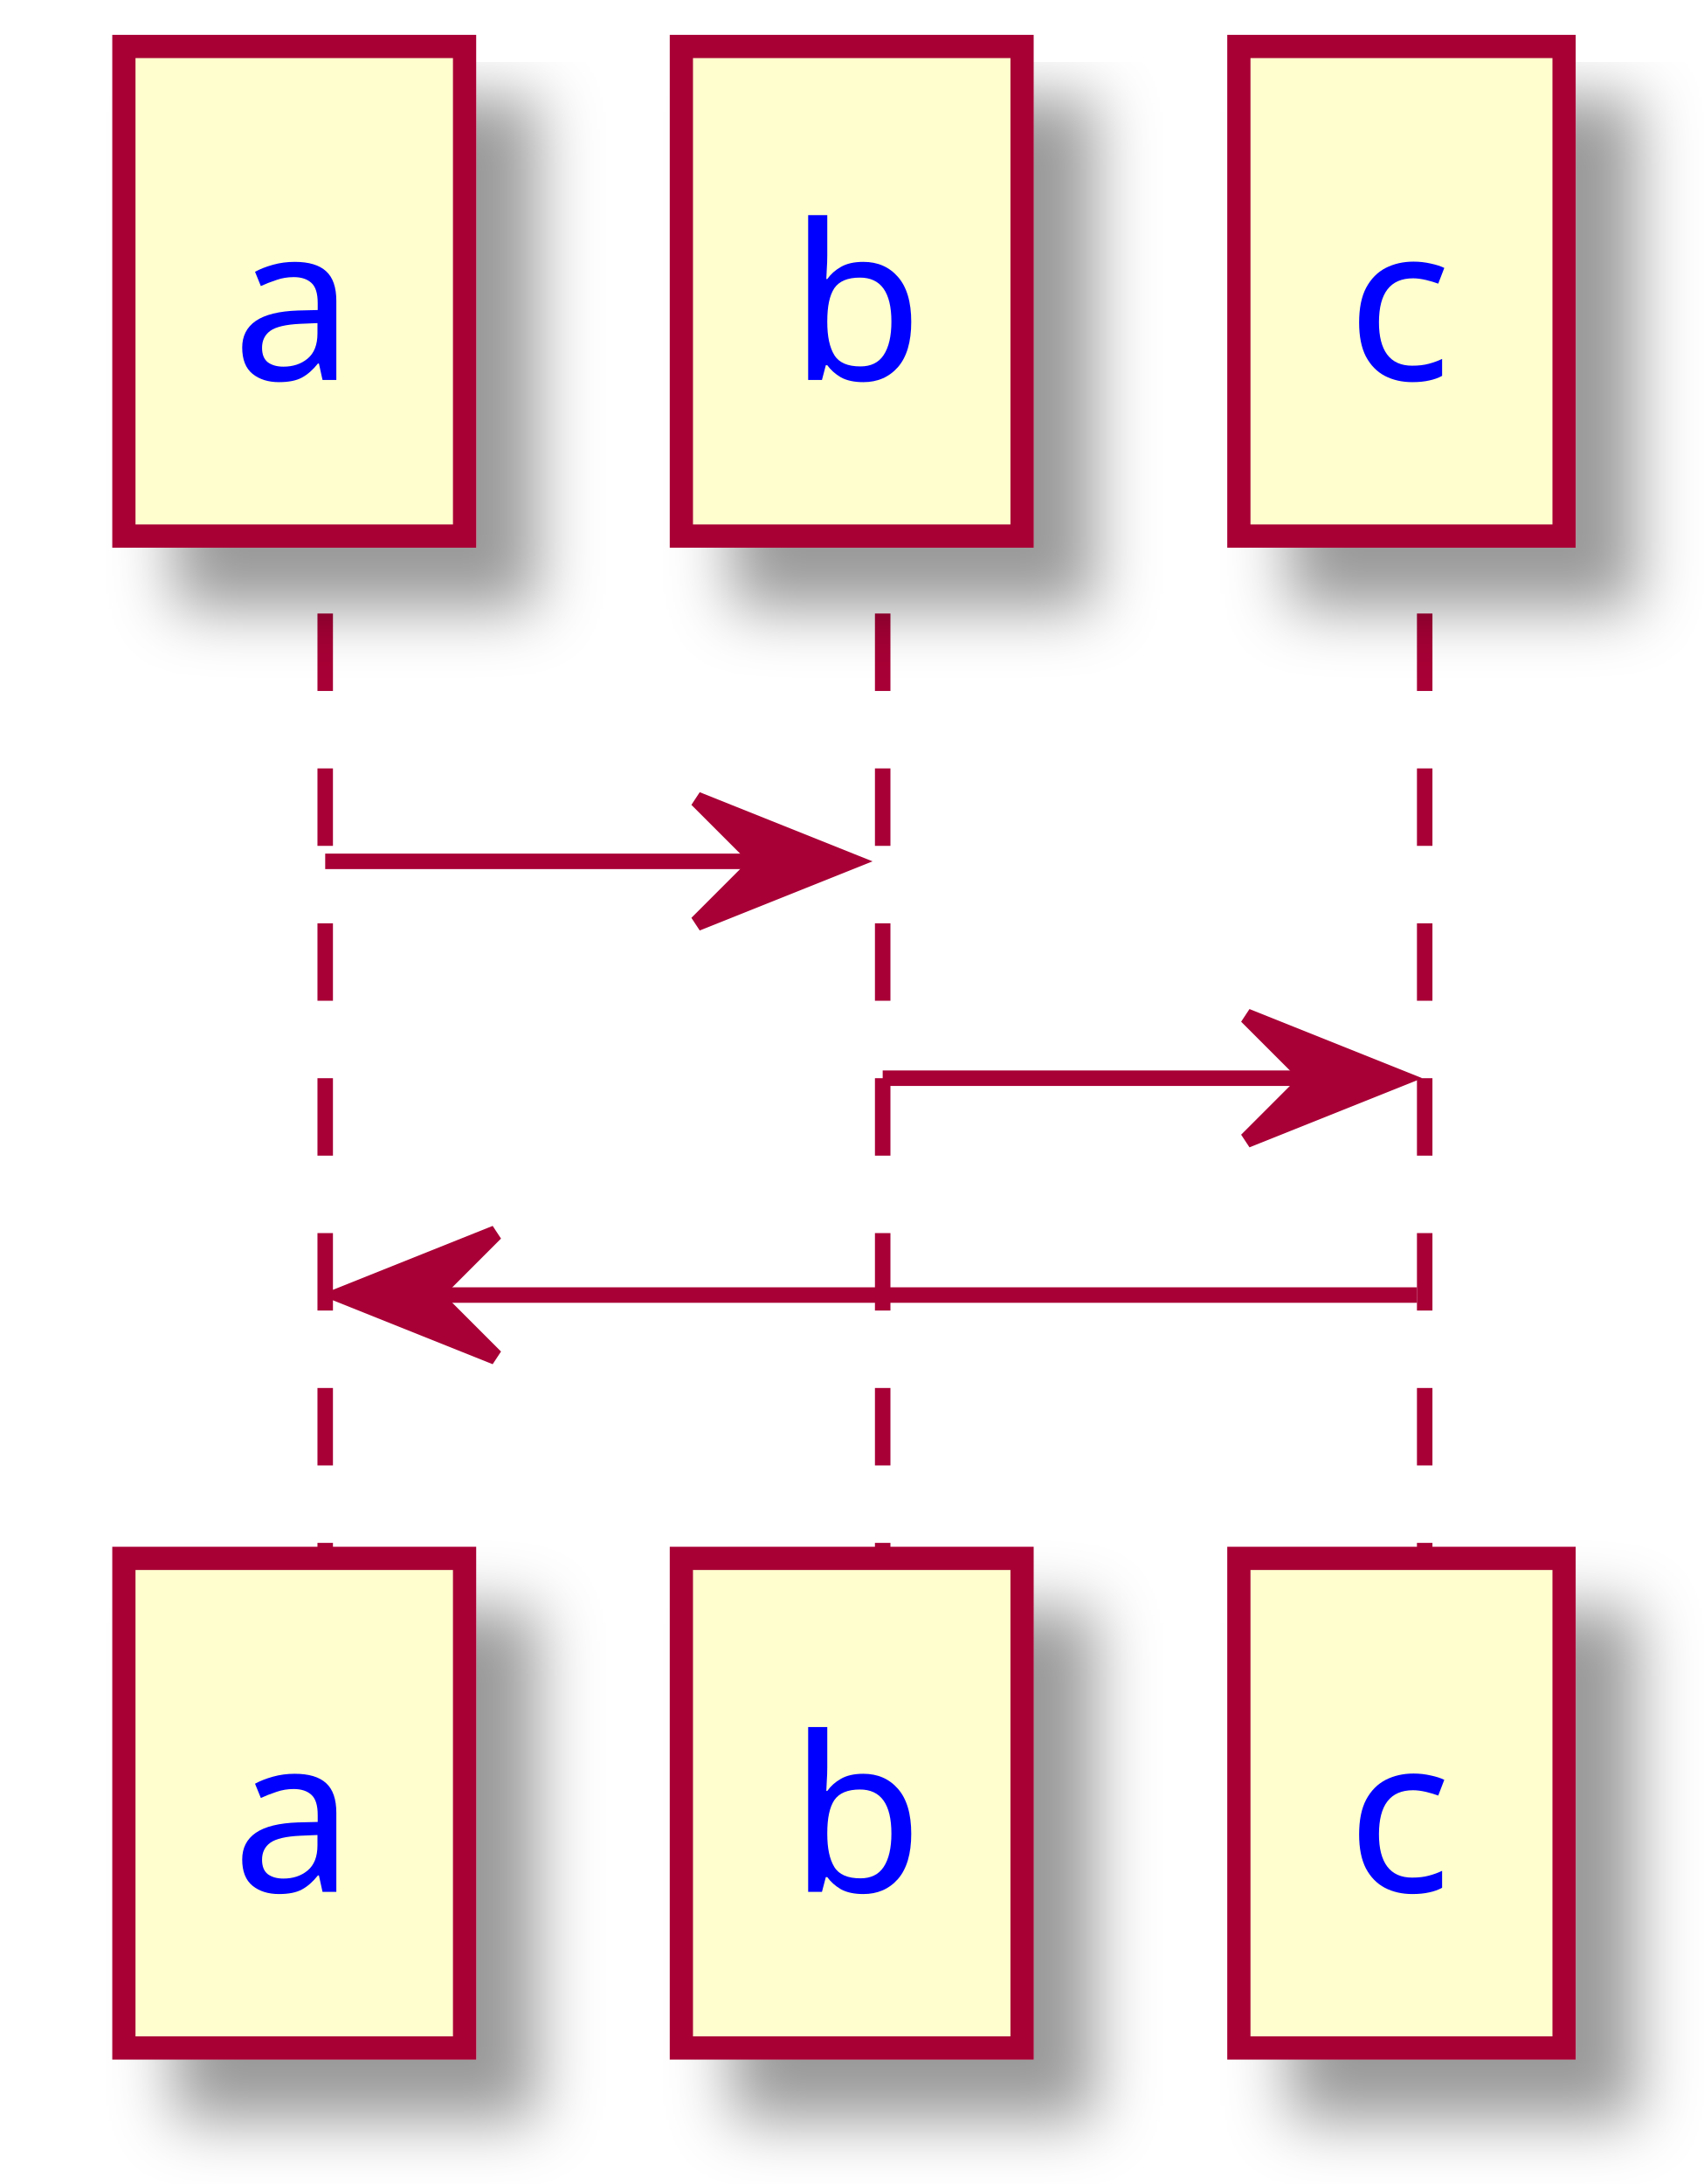
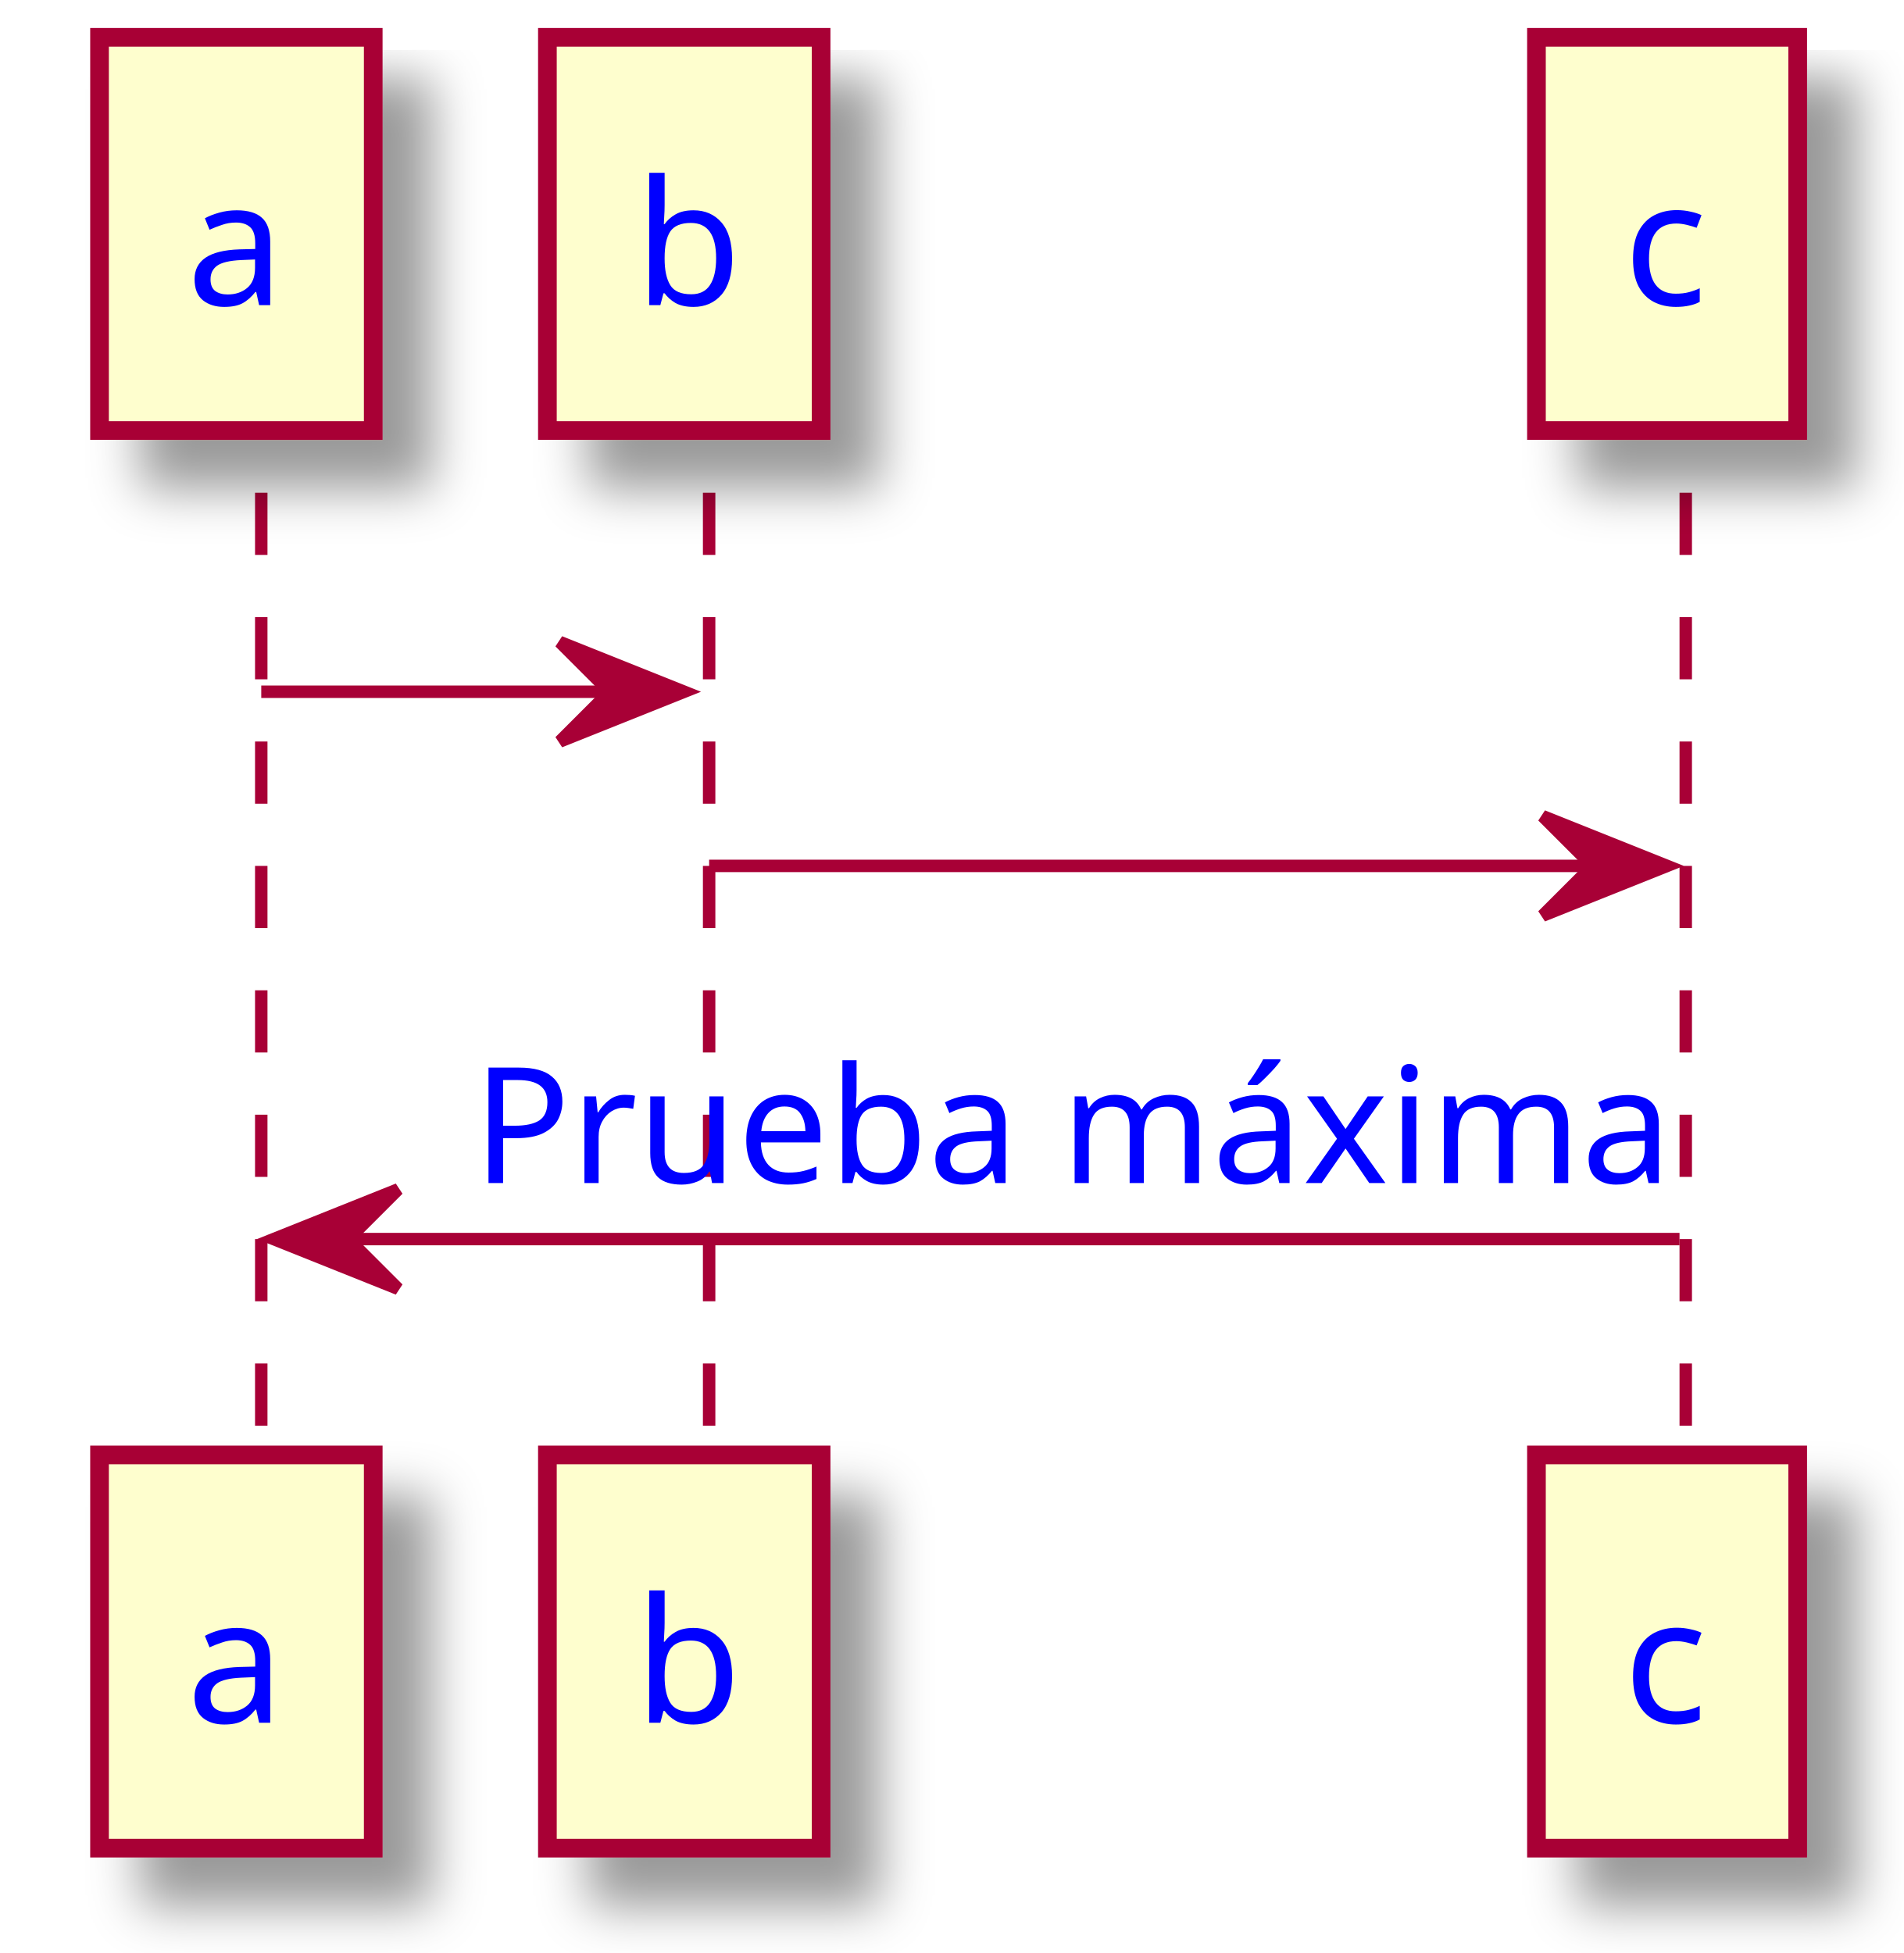
- <svg xmlns="http://www.w3.org/2000/svg" contentScriptType="application/ecmascript" contentStyleType="text/css" height="141px" preserveAspectRatio="none" style="width:110px;height:141px;" version="1.1" viewBox="0 0 110 141" width="110px" zoomAndPan="magnify">
+ <svg xmlns="http://www.w3.org/2000/svg" contentScriptType="application/ecmascript" contentStyleType="text/css" height="157px" preserveAspectRatio="none" style="width:153px;height:157px;" version="1.1" viewBox="0 0 153 157" width="153px" zoomAndPan="magnify">
  <defs>
-     <filter height="300%" id="ff2m67i" width="300%" x="-1" y="-1">
+     <filter height="300%" id="fmn6ife" width="300%" x="-1" y="-1">
      <feGaussianBlur result="blurOut" stdDeviation="2.0" />
      <feColorMatrix in="blurOut" result="blurOut2" type="matrix" values="0 0 0 0 0 0 0 0 0 0 0 0 0 0 0 0 0 0 .4 0" />
      <feOffset dx="4.0" dy="4.0" in="blurOut2" result="blurOut3" />
      <feBlend in="SourceGraphic" in2="blurOut3" mode="normal" />
    </filter>
  </defs>
  <g>
-     <line style="stroke: #A80036; stroke-width: 1.0; stroke-dasharray: 5.0,5.0;" x1="21" x2="21" y1="39.609" y2="101.609" />
-     <line style="stroke: #A80036; stroke-width: 1.0; stroke-dasharray: 5.0,5.0;" x1="57" x2="57" y1="39.609" y2="101.609" />
-     <line style="stroke: #A80036; stroke-width: 1.0; stroke-dasharray: 5.0,5.0;" x1="92" x2="92" y1="39.609" y2="101.609" />
-     <rect fill="#FEFECE" filter="url(#ff2m67i)" height="31.609" style="stroke: #A80036; stroke-width: 1.5;" width="22" x="8" y="3" />
+     <line style="stroke: #A80036; stroke-width: 1.0; stroke-dasharray: 5.0,5.0;" x1="21" x2="21" y1="39.609" y2="117.961" />
+     <line style="stroke: #A80036; stroke-width: 1.0; stroke-dasharray: 5.0,5.0;" x1="57" x2="57" y1="39.609" y2="117.961" />
+     <line style="stroke: #A80036; stroke-width: 1.0; stroke-dasharray: 5.0,5.0;" x1="135.5" x2="135.5" y1="39.609" y2="117.961" />
+     <rect fill="#FEFECE" filter="url(#fmn6ife)" height="31.609" style="stroke: #A80036; stroke-width: 1.5;" width="22" x="8" y="3" />
    <text fill="#0000FF" font-family="sans-serif" font-size="14" lengthAdjust="spacingAndGlyphs" textLength="8" x="15" y="24.533">a</text>
-     <rect fill="#FEFECE" filter="url(#ff2m67i)" height="31.609" style="stroke: #A80036; stroke-width: 1.5;" width="22" x="8" y="100.609" />
-     <text fill="#0000FF" font-family="sans-serif" font-size="14" lengthAdjust="spacingAndGlyphs" textLength="8" x="15" y="122.143">a</text>
-     <rect fill="#FEFECE" filter="url(#ff2m67i)" height="31.609" style="stroke: #A80036; stroke-width: 1.5;" width="22" x="44" y="3" />
+     <rect fill="#FEFECE" filter="url(#fmn6ife)" height="31.609" style="stroke: #A80036; stroke-width: 1.5;" width="22" x="8" y="116.961" />
+     <text fill="#0000FF" font-family="sans-serif" font-size="14" lengthAdjust="spacingAndGlyphs" textLength="8" x="15" y="138.494">a</text>
+     <rect fill="#FEFECE" filter="url(#fmn6ife)" height="31.609" style="stroke: #A80036; stroke-width: 1.5;" width="22" x="44" y="3" />
    <text fill="#0000FF" font-family="sans-serif" font-size="14" lengthAdjust="spacingAndGlyphs" textLength="8" x="51" y="24.533">b</text>
-     <rect fill="#FEFECE" filter="url(#ff2m67i)" height="31.609" style="stroke: #A80036; stroke-width: 1.5;" width="22" x="44" y="100.609" />
-     <text fill="#0000FF" font-family="sans-serif" font-size="14" lengthAdjust="spacingAndGlyphs" textLength="8" x="51" y="122.143">b</text>
-     <rect fill="#FEFECE" filter="url(#ff2m67i)" height="31.609" style="stroke: #A80036; stroke-width: 1.5;" width="21" x="80" y="3" />
-     <text fill="#0000FF" font-family="sans-serif" font-size="14" lengthAdjust="spacingAndGlyphs" textLength="7" x="87" y="24.533">c</text>
-     <rect fill="#FEFECE" filter="url(#ff2m67i)" height="31.609" style="stroke: #A80036; stroke-width: 1.5;" width="21" x="80" y="100.609" />
-     <text fill="#0000FF" font-family="sans-serif" font-size="14" lengthAdjust="spacingAndGlyphs" textLength="7" x="87" y="122.143">c</text>
+     <rect fill="#FEFECE" filter="url(#fmn6ife)" height="31.609" style="stroke: #A80036; stroke-width: 1.5;" width="22" x="44" y="116.961" />
+     <text fill="#0000FF" font-family="sans-serif" font-size="14" lengthAdjust="spacingAndGlyphs" textLength="8" x="51" y="138.494">b</text>
+     <rect fill="#FEFECE" filter="url(#fmn6ife)" height="31.609" style="stroke: #A80036; stroke-width: 1.5;" width="21" x="123.5" y="3" />
+     <text fill="#0000FF" font-family="sans-serif" font-size="14" lengthAdjust="spacingAndGlyphs" textLength="7" x="130.5" y="24.533">c</text>
+     <rect fill="#FEFECE" filter="url(#fmn6ife)" height="31.609" style="stroke: #A80036; stroke-width: 1.5;" width="21" x="123.5" y="116.961" />
+     <text fill="#0000FF" font-family="sans-serif" font-size="14" lengthAdjust="spacingAndGlyphs" textLength="7" x="130.5" y="138.494">c</text>
    <polygon fill="#A80036" points="45,51.609,55,55.609,45,59.609,49,55.609" style="stroke: #A80036; stroke-width: 1.0;" />
    <line style="stroke: #A80036; stroke-width: 1.0;" x1="21" x2="51" y1="55.609" y2="55.609" />
-     <polygon fill="#A80036" points="80.5,65.609,90.5,69.609,80.5,73.609,84.5,69.609" style="stroke: #A80036; stroke-width: 1.0;" />
-     <line style="stroke: #A80036; stroke-width: 1.0;" x1="57" x2="86.5" y1="69.609" y2="69.609" />
-     <polygon fill="#A80036" points="32,79.609,22,83.609,32,87.609,28,83.609" style="stroke: #A80036; stroke-width: 1.0;" />
-     <line style="stroke: #A80036; stroke-width: 1.0;" x1="26" x2="91.5" y1="83.609" y2="83.609" />
+     <polygon fill="#A80036" points="124,65.609,134,69.609,124,73.609,128,69.609" style="stroke: #A80036; stroke-width: 1.0;" />
+     <line style="stroke: #A80036; stroke-width: 1.0;" x1="57" x2="130" y1="69.609" y2="69.609" />
+     <polygon fill="#A80036" points="32,95.609,22,99.609,32,103.609,28,99.609" style="stroke: #A80036; stroke-width: 1.0;" />
+     <line style="stroke: #A80036; stroke-width: 1.0;" x1="26" x2="135" y1="99.609" y2="99.609" />
+     <text fill="#0000FF" font-family="sans-serif" font-size="13" lengthAdjust="spacingAndGlyphs" textLength="91" x="38" y="95.105">Prueba máxima</text>
  </g>
</svg>
